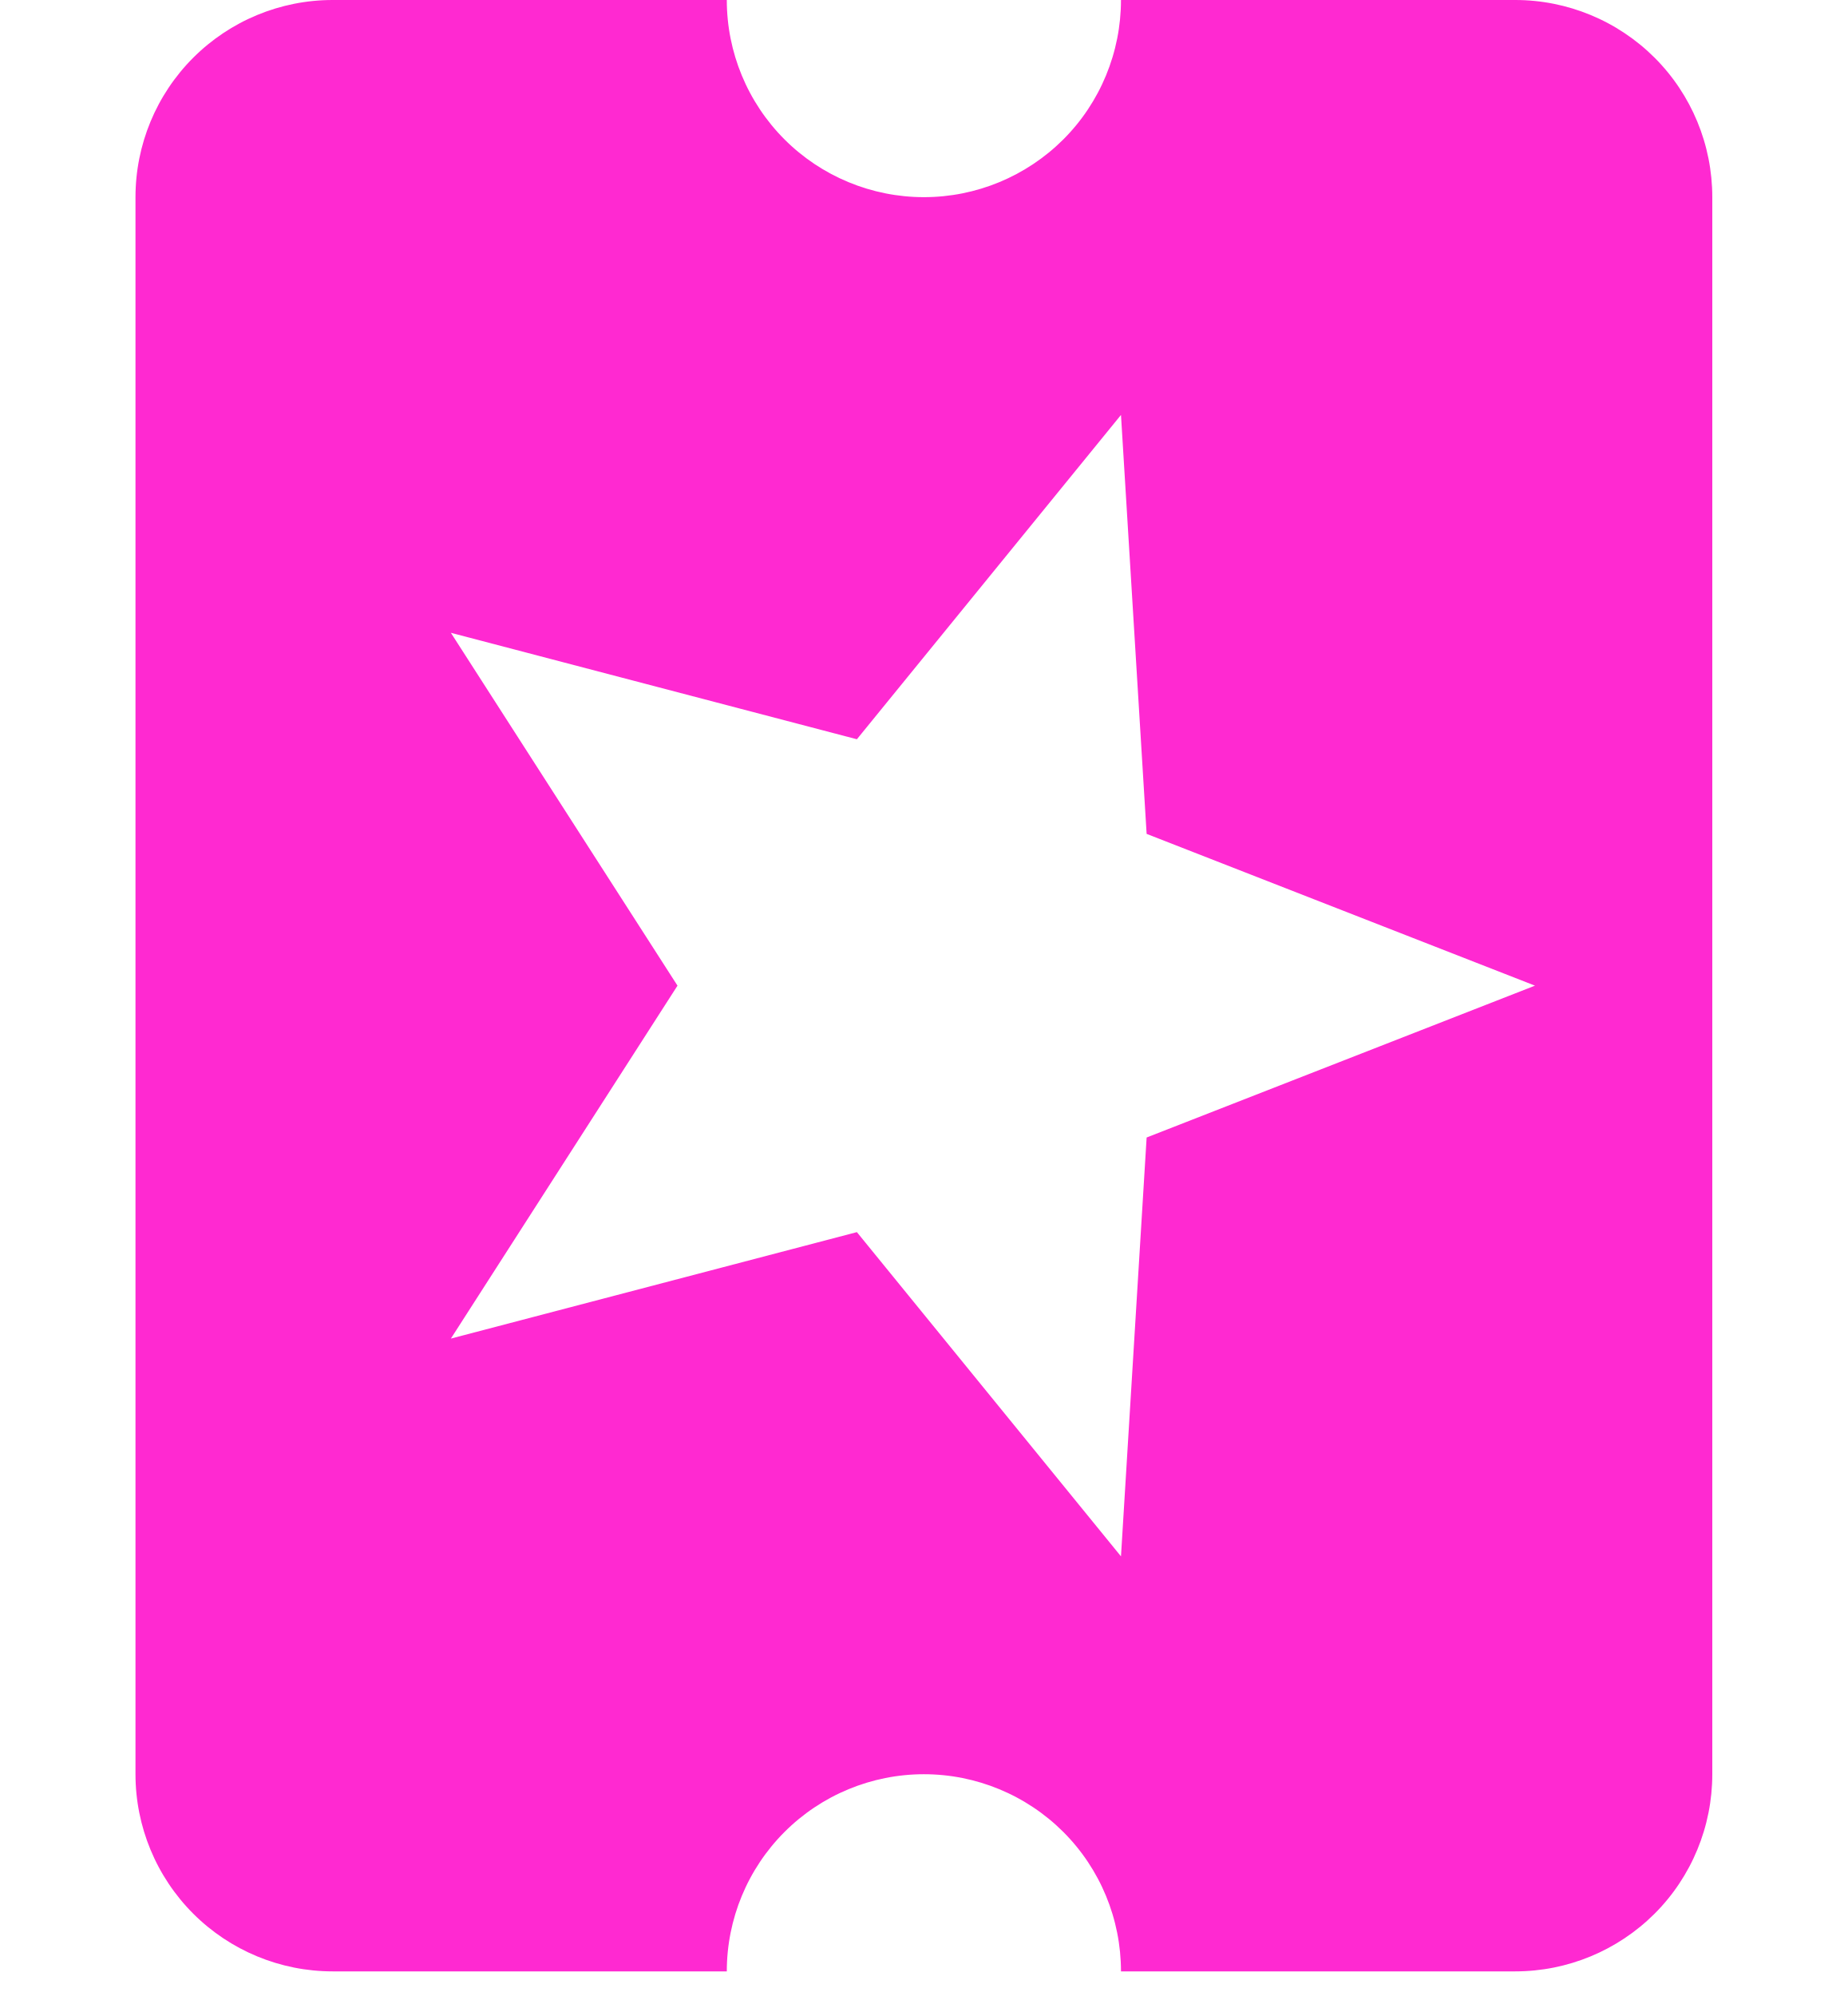
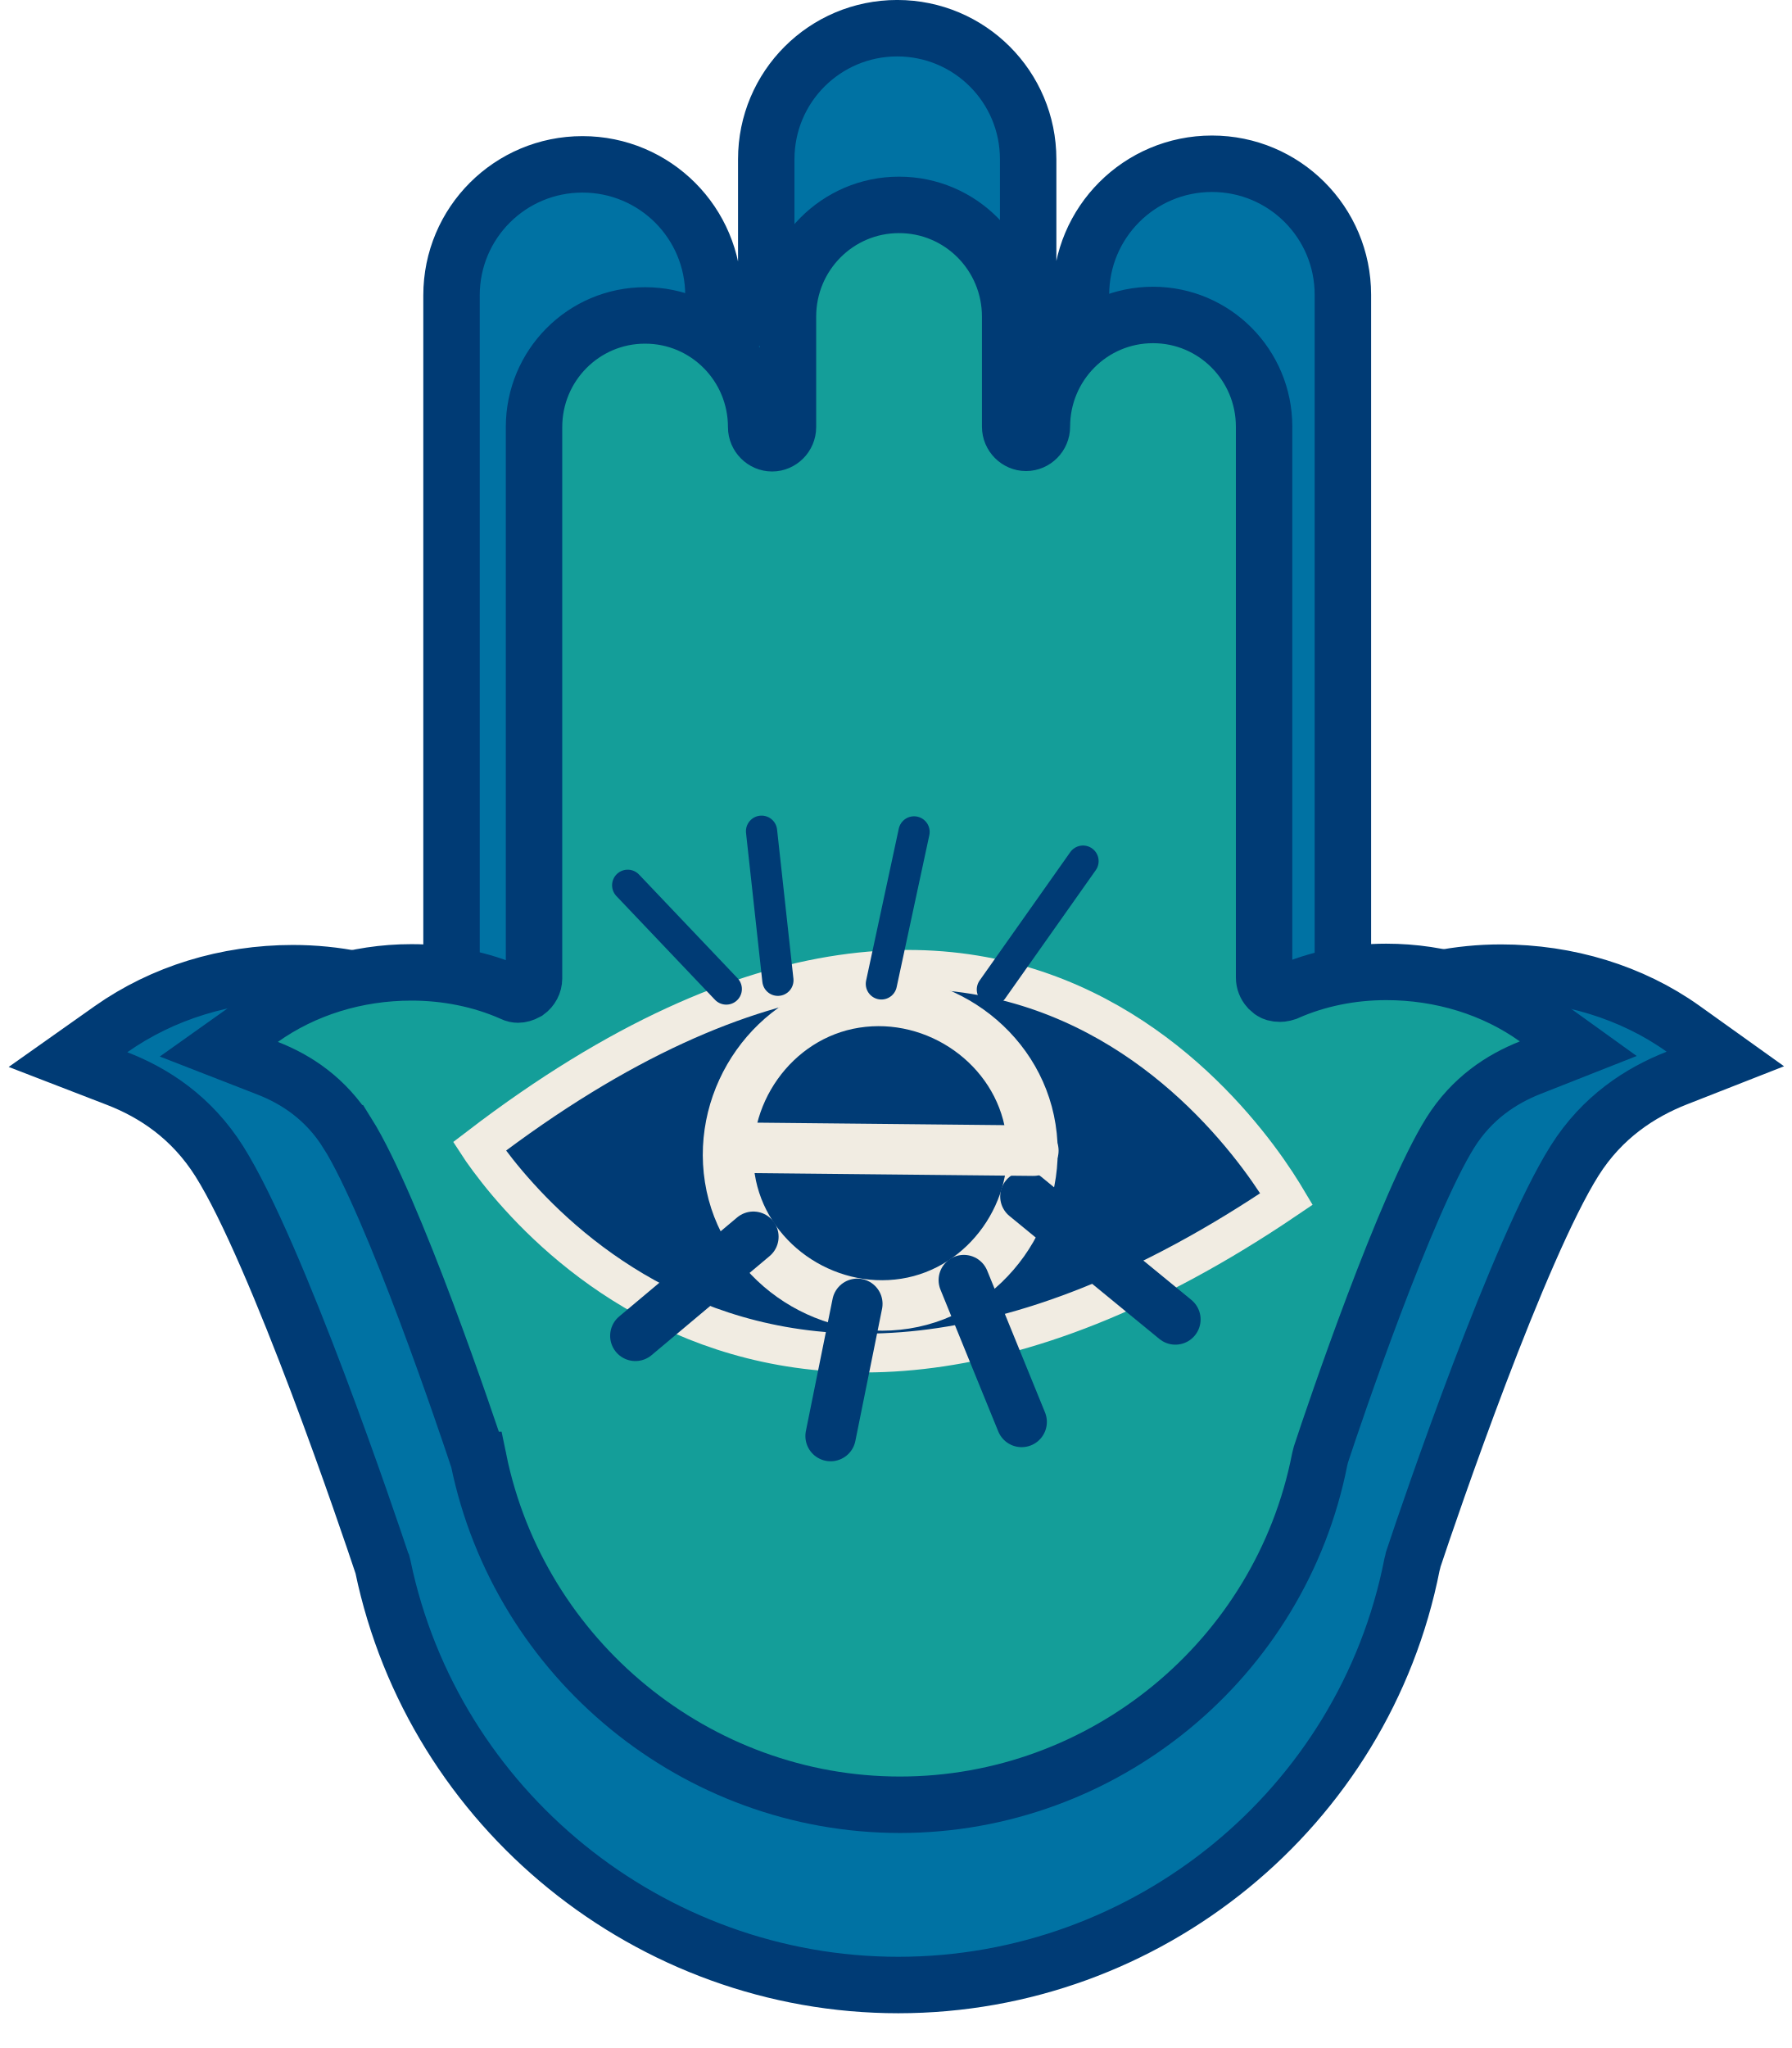
- <svg xmlns="http://www.w3.org/2000/svg" width="25" height="27" viewBox="0 0 25 27" fill="none">
-   <path d="M6.1 18.107L9.166 13.333L6.1 8.56L11.593 10L15.166 5.613L15.513 11.28L20.767 13.333L15.513 15.387L15.166 21.053L11.593 16.667M12.5 24C13.207 24 13.885 24.281 14.386 24.781C14.886 25.281 15.166 25.959 15.166 26.667L20.5 26.667C21.207 26.667 21.885 26.386 22.386 25.886C22.886 25.386 23.166 24.707 23.166 24L23.166 2.667C23.166 1.959 22.886 1.281 22.386 0.781C21.885 0.281 21.207 -8.56491e-08 20.5 -1.16564e-07L15.166 -3.49691e-07C15.166 0.707 14.886 1.386 14.386 1.886C13.885 2.386 13.207 2.667 12.5 2.667C11.793 2.667 11.114 2.386 10.614 1.886C10.114 1.386 9.833 0.707 9.833 -5.82819e-07L4.5 -8.15946e-07C3.793 -8.46861e-07 3.114 0.281 2.614 0.781C2.114 1.281 1.833 1.959 1.833 2.667L1.833 24C1.833 24.707 2.114 25.386 2.614 25.886C3.114 26.386 3.793 26.667 4.5 26.667L9.833 26.667C9.833 25.959 10.114 25.281 10.614 24.781C11.114 24.281 11.793 24 12.5 24Z" fill="#FF29D1" />
+ <svg xmlns="http://www.w3.org/2000/svg" width="42" height="48" viewBox="0 0 42 48" fill="none">
+   <path d="M21.034 0.661C22.731 0.662 24.103 2.034 24.103 3.732V6.908C24.103 7.247 24.383 7.527 24.722 7.527C25.061 7.527 25.341 7.247 25.341 6.908C25.341 5.211 26.714 3.838 28.412 3.838C30.109 3.838 31.481 5.211 31.481 6.908V22.805C31.481 22.988 31.56 23.16 31.703 23.283L31.768 23.333L31.771 23.335C31.848 23.388 31.954 23.424 32.1 23.424C32.144 23.424 32.19 23.419 32.234 23.41L32.359 23.372C33.227 22.99 34.198 22.796 35.188 22.796C36.749 22.796 38.257 23.256 39.454 24.11L40.447 24.82L39.31 25.266C38.459 25.6 37.562 26.174 36.913 27.204C36.268 28.228 35.426 30.242 34.679 32.205C33.947 34.132 33.332 35.94 33.13 36.55C33.127 36.565 33.124 36.579 33.121 36.594C33.114 36.62 33.108 36.645 33.101 36.671C31.976 42.386 26.894 46.523 21.059 46.524C15.248 46.524 10.167 42.41 8.978 36.723L8.972 36.697L8.964 36.666L8.956 36.65L8.941 36.605C8.814 36.224 8.205 34.414 7.453 32.421C6.691 30.405 5.81 28.279 5.141 27.218C4.49 26.186 3.606 25.612 2.747 25.279L1.594 24.834L2.603 24.121C3.81 23.27 5.303 22.809 6.866 22.809C7.859 22.809 8.848 23.005 9.721 23.391L9.731 23.395V23.396C9.816 23.435 9.889 23.449 9.966 23.449C10.066 23.449 10.187 23.417 10.315 23.346C10.488 23.221 10.585 23.033 10.585 22.83V6.921C10.585 5.224 11.957 3.852 13.655 3.852C15.352 3.852 16.725 5.223 16.725 6.921C16.725 7.26 17.005 7.54 17.344 7.54C17.683 7.54 17.963 7.26 17.963 6.921V3.732C17.963 2.034 19.336 0.661 21.034 0.661Z" fill="#0072A3" stroke="#003B75" stroke-width="1.323" />
+   <path d="M21.076 4.802C22.521 4.802 23.681 5.977 23.681 7.42V10C23.681 10.211 23.854 10.379 24.053 10.379C24.252 10.379 24.425 10.211 24.425 10C24.425 8.557 25.585 7.382 27.029 7.382C28.474 7.382 29.634 8.557 29.634 10V22.91C29.634 23.007 29.67 23.099 29.735 23.172L29.811 23.238L29.814 23.24C29.851 23.266 29.91 23.289 30.006 23.289C30.033 23.289 30.061 23.286 30.088 23.28L30.163 23.258C30.881 22.94 31.682 22.779 32.497 22.779C33.782 22.779 35.025 23.16 36.015 23.871L36.999 24.579L35.871 25.024C35.203 25.288 34.505 25.74 33.998 26.549C33.486 27.369 32.809 28.992 32.206 30.588C31.621 32.137 31.129 33.592 30.963 34.099C30.959 34.112 30.956 34.126 30.953 34.14C30.948 34.16 30.943 34.181 30.938 34.202C30.016 38.897 25.866 42.299 21.097 42.299C16.337 42.299 12.181 38.903 11.219 34.217H11.218C11.217 34.214 11.216 34.211 11.216 34.208L11.213 34.201L11.198 34.156C11.096 33.847 10.605 32.38 9.999 30.764C9.384 29.124 8.677 27.409 8.145 26.56H8.144C7.636 25.749 6.947 25.298 6.273 25.036L5.13 24.591L6.131 23.88C7.127 23.172 8.358 22.79 9.646 22.79C10.464 22.79 11.28 22.952 12.002 23.273L12.012 23.278C12.064 23.303 12.104 23.31 12.146 23.31C12.199 23.31 12.27 23.293 12.352 23.248C12.459 23.17 12.518 23.056 12.519 22.932V10.01C12.519 8.567 13.679 7.393 15.123 7.393C16.567 7.393 17.727 8.567 17.727 10.01C17.727 10.221 17.901 10.389 18.1 10.389C18.299 10.389 18.472 10.221 18.472 10.01V7.42C18.472 5.977 19.632 4.802 21.076 4.802Z" fill="#149E99" stroke="#003B75" stroke-width="1.323" />
+   <path d="M19.712 22.836C22.149 22.478 24.134 22.982 25.704 23.809C27.279 24.639 28.445 25.8 29.22 26.761C29.607 27.24 29.893 27.666 30.081 27.971C30.11 28.017 30.135 28.062 30.159 28.102C23.536 32.588 18.788 32.168 15.707 30.702C14.122 29.948 12.947 28.903 12.168 28.043C11.778 27.614 11.49 27.233 11.299 26.961C11.277 26.929 11.257 26.898 11.238 26.869C14.532 24.349 17.349 23.184 19.712 22.836Z" fill="#003B75" stroke="#F1ECE2" stroke-width="0.91" />
+   <path d="M24.161 26.442C23.858 24.523 21.967 23.2 20.049 23.502C18.13 23.805 16.807 25.696 17.11 27.615C17.412 29.533 19.303 30.856 21.222 30.554C23.14 30.251 24.464 28.36 24.161 26.442Z" fill="#003B75" stroke="#F1ECE2" stroke-width="1.183" stroke-miterlimit="10" stroke-linecap="round" stroke-linejoin="round" />
+   <path d="M14.895 31.308L17.661 28.987" stroke="#003B75" stroke-width="1.183" stroke-miterlimit="10" stroke-linecap="round" stroke-linejoin="round" />
+   <path d="M25.389 20.183L23.264 23.192" stroke="#003B75" stroke-width="0.732" stroke-miterlimit="10" stroke-linecap="round" stroke-linejoin="round" />
+   <path d="M20.098 30.559L19.472 33.657" stroke="#003B75" stroke-width="1.183" stroke-miterlimit="10" stroke-linecap="round" stroke-linejoin="round" />
+   <path d="M20.662 23.06L21.428 19.498" stroke="#003B75" stroke-width="0.732" stroke-miterlimit="10" stroke-linecap="round" stroke-linejoin="round" />
+   <path d="M23.95 33.326L22.595 30.003" stroke="#003B75" stroke-width="1.183" stroke-miterlimit="10" stroke-linecap="round" stroke-linejoin="round" />
+   <path d="M17.853 19.482L18.236 22.975" stroke="#003B75" stroke-width="0.732" stroke-miterlimit="10" stroke-linecap="round" stroke-linejoin="round" />
+   <path d="M27.554 30.924L24.039 28.042" stroke="#003B75" stroke-width="1.183" stroke-miterlimit="10" stroke-linecap="round" stroke-linejoin="round" />
+   <path d="M14.715 20.749L17.026 23.18" stroke="#003B75" stroke-width="0.732" stroke-miterlimit="10" stroke-linecap="round" stroke-linejoin="round" />
+   <path d="M17.099 26.897L24.225 26.969" stroke="#F1ECE2" stroke-width="1.183" stroke-miterlimit="10" stroke-linecap="round" stroke-linejoin="round" />
</svg>
